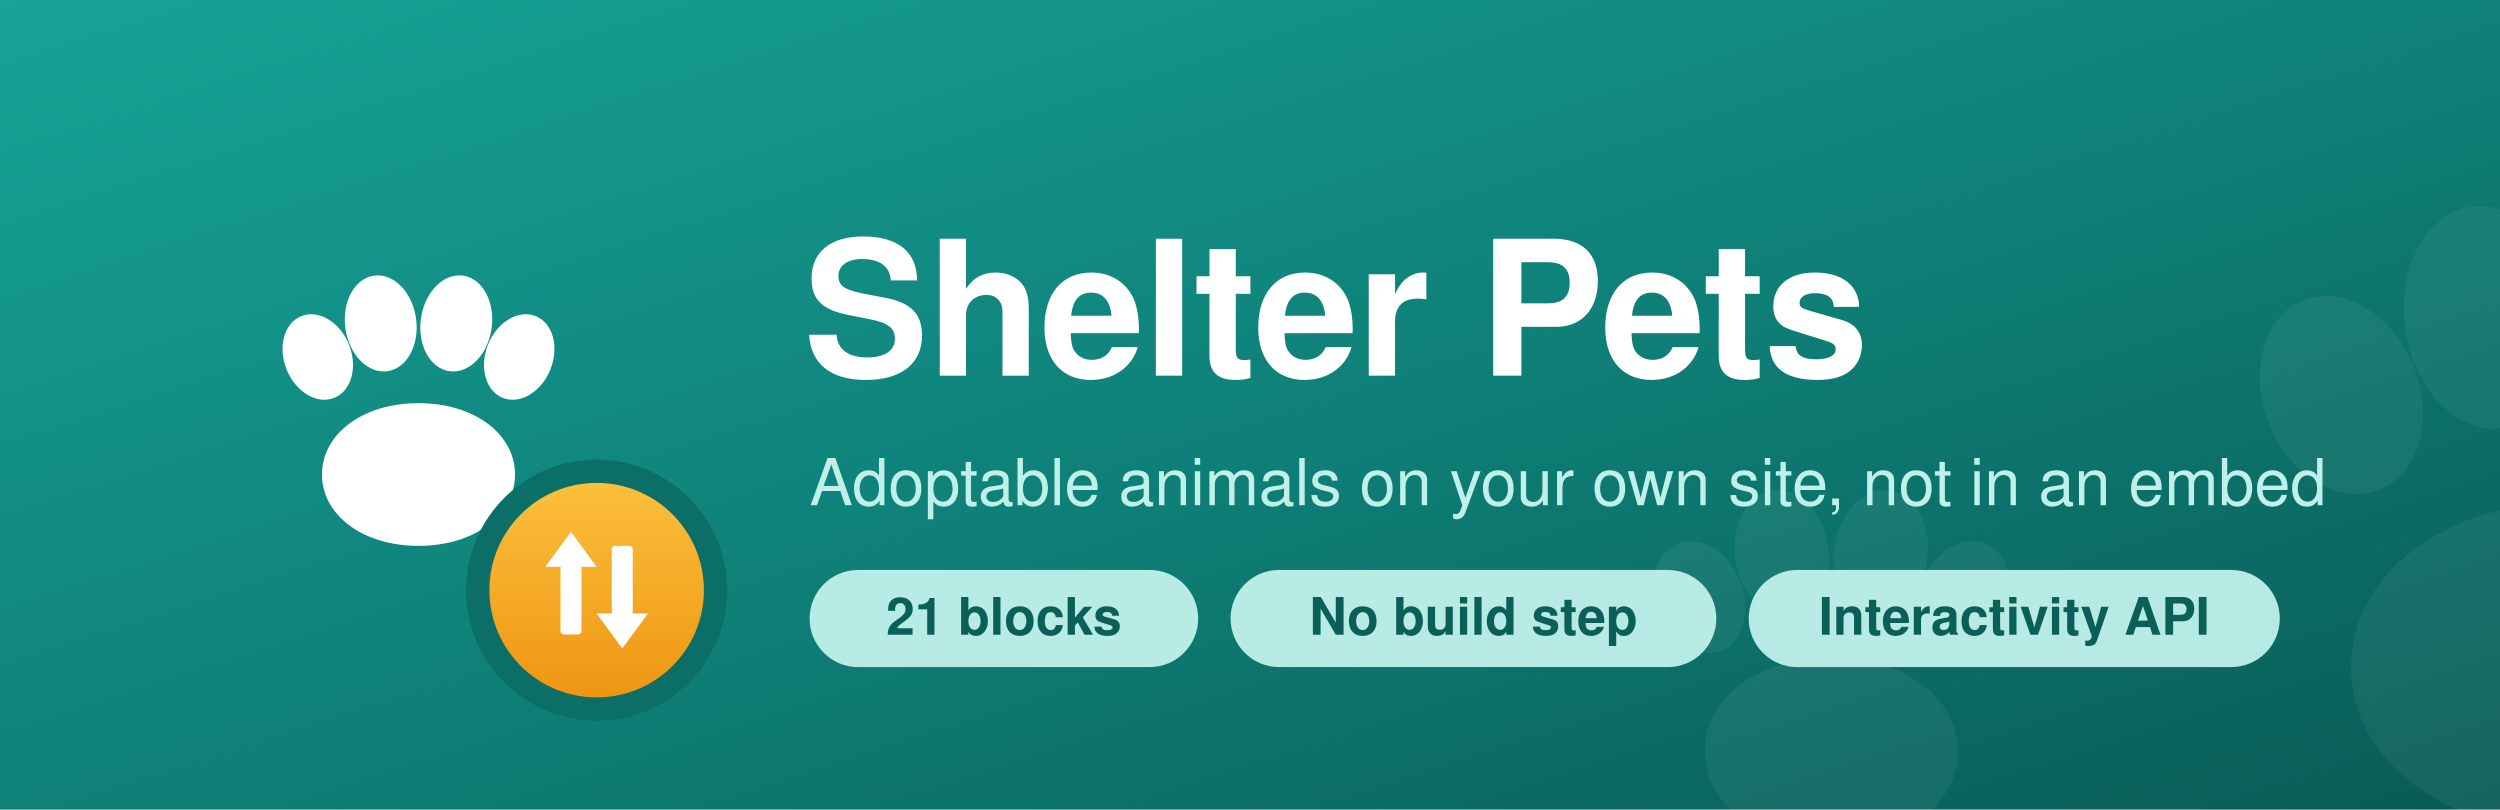
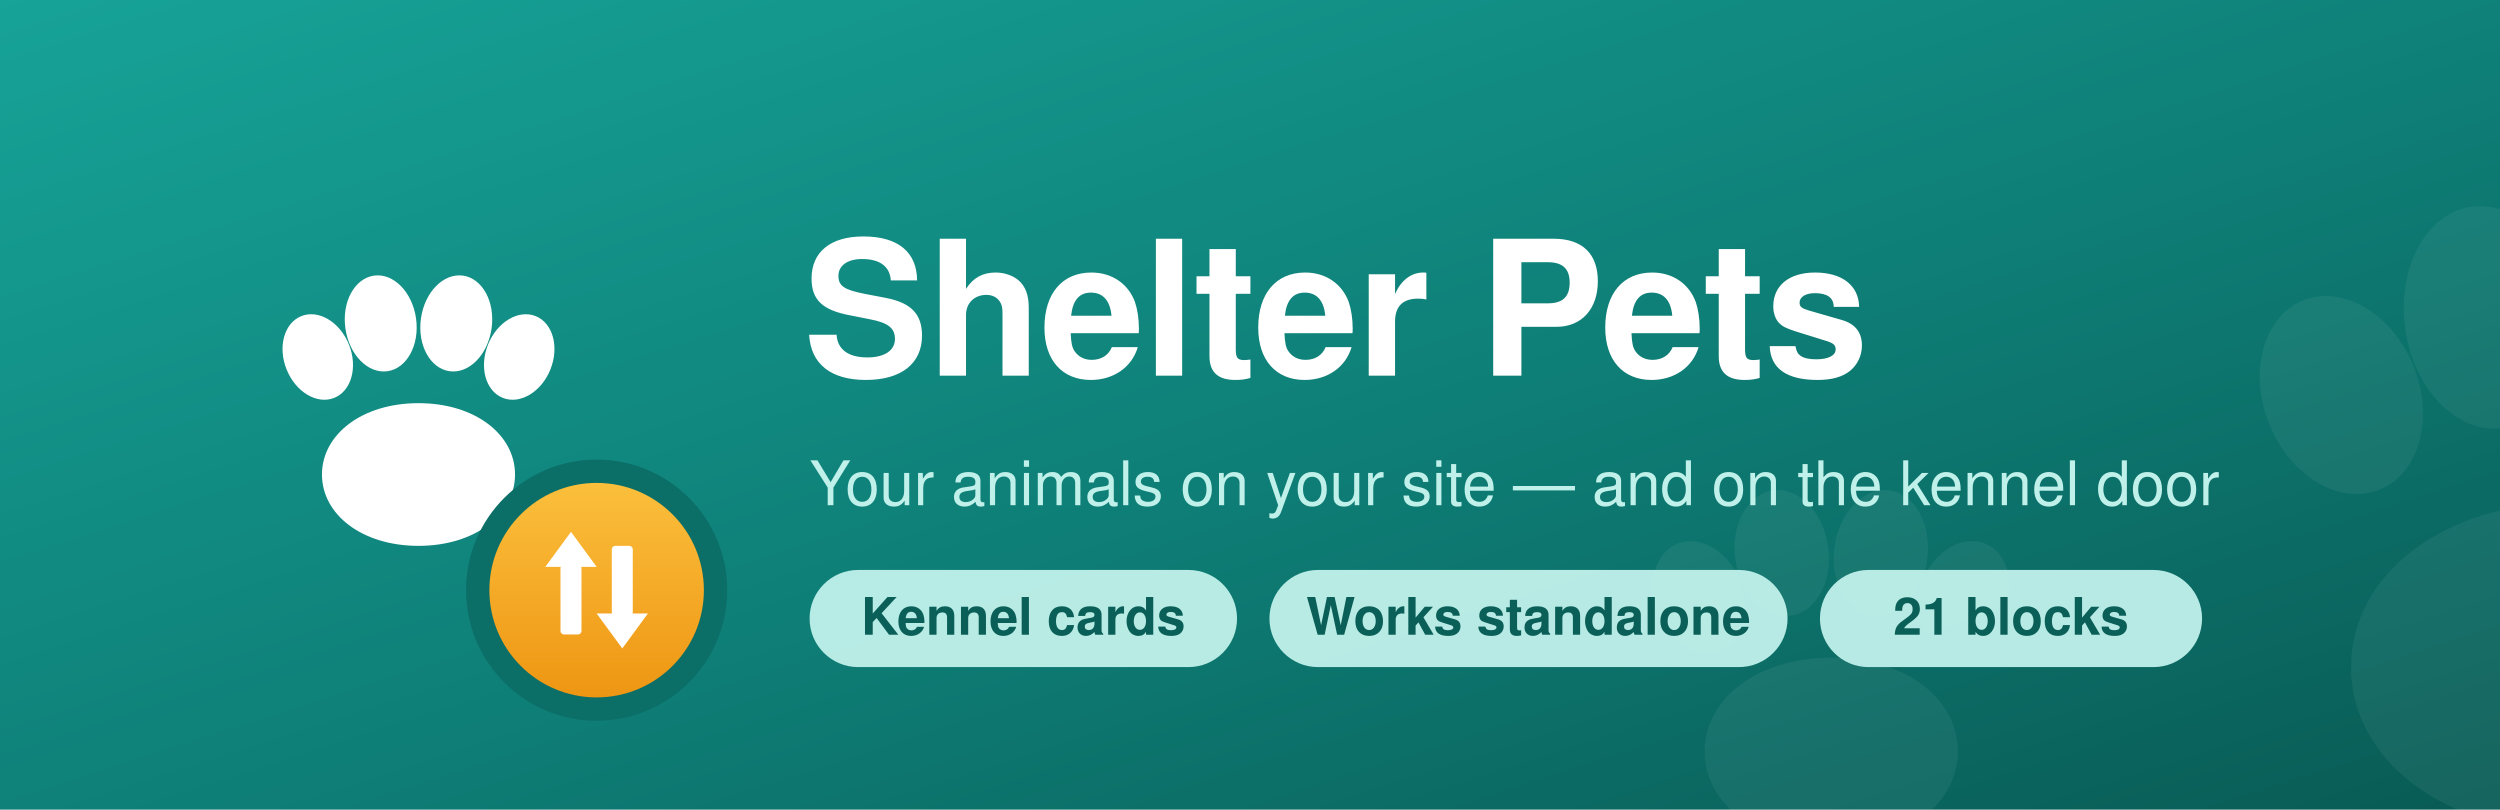
<svg xmlns="http://www.w3.org/2000/svg" viewBox="0 0 772 250" width="772" height="250" role="img" aria-label="Shelter Pets">
  <defs>
    <linearGradient id="bg" x1="0" y1="0" x2="1" y2="1">
      <stop offset="0%" stop-color="#17A398" />
      <stop offset="55%" stop-color="#0E7E76" />
      <stop offset="100%" stop-color="#095B55" />
    </linearGradient>
    <linearGradient id="badge" x1="0" y1="0" x2="0" y2="1">
      <stop offset="0%" stop-color="#FBBF3C" />
      <stop offset="100%" stop-color="#EE9613" />
    </linearGradient>
    <g id="pawmark">
      <ellipse cx="82" cy="104" rx="16" ry="21" transform="rotate(-22 82 104)" />
      <ellipse cx="112" cy="88" rx="17" ry="23" transform="rotate(-8 112 88)" />
      <ellipse cx="148" cy="88" rx="17" ry="23" transform="rotate(8 148 88)" />
      <ellipse cx="178" cy="104" rx="16" ry="21" transform="rotate(22 178 104)" />
      <path d="M130 194 c-27 0 -46 -15 -46 -34 c0 -19 19 -34 46 -34                c27 0 46 15 46 34 c0 19 -19 34 -46 34 Z" />
    </g>
  </defs>
  <rect width="772" height="250" fill="url(#bg)" />
  <g fill="#FFFFFF" opacity="0.055">
    <use href="#pawmark" transform="translate(600,-34) scale(1.5)" />
    <use href="#pawmark" transform="translate(455,96) scale(0.85)" />
  </g>
  <g transform="translate(46,44) scale(0.72)">
    <g fill="#FFFFFF">
      <use href="#pawmark" transform="translate(-14,-16) scale(0.9) translate(14,16)" />
    </g>
    <circle cx="192" cy="192" r="56" fill="#0B6E67" />
    <circle cx="192" cy="192" r="46" fill="url(#badge)" />
    <g fill="#FFFFFF" transform="translate(192,192)">
      <path d="M -11 -25 L 0 -10 L -22 -10 Z" />
      <rect x="-15.5" y="-11" width="9" height="30" rx="1.5" />
      <path d="M 11 25 L 22 10 L 0 10 Z" />
      <rect x="6.5" y="-19" width="9" height="30" rx="1.5" />
    </g>
  </g>
  <g font-family="Helvetica Neue, Helvetica, Arial, sans-serif">
    <text x="248" y="116" fill="#FFFFFF" font-size="58" font-weight="700" letter-spacing="-0.5">Shelter Pets</text>
-     <text x="250" y="156" fill="#BFF0EA" font-size="20" font-weight="400">Adoptable animals on your own site, not in an embed</text>
+     <text x="250" y="156" fill="#BFF0EA" font-size="19" font-weight="400">Your animals on your site — and on the kennel door</text>
    <g font-size="16" font-weight="600" fill="#0B5F59">
-       <rect x="250" y="176" width="120" height="30" rx="15" fill="#BFF0EA" opacity="0.95" />
-       <text x="310" y="196" text-anchor="middle">21 blocks</text>
-       <rect x="380" y="176" width="150" height="30" rx="15" fill="#BFF0EA" opacity="0.95" />
-       <text x="455" y="196" text-anchor="middle">No build step</text>
-       <rect x="540" y="176" width="164" height="30" rx="15" fill="#BFF0EA" opacity="0.95" />
-       <text x="622" y="196" text-anchor="middle">Interactivity API</text>
+       <rect x="250" y="176" width="132" height="30" rx="15" fill="#BFF0EA" opacity="0.95" />
+       <text x="316" y="196" text-anchor="middle">Kennel cards</text>
+       <rect x="392" y="176" width="160" height="30" rx="15" fill="#BFF0EA" opacity="0.95" />
+       <text x="472" y="196" text-anchor="middle">Works standalone</text>
+       <rect x="562" y="176" width="118" height="30" rx="15" fill="#BFF0EA" opacity="0.95" />
+       <text x="621" y="196" text-anchor="middle">21 blocks</text>
    </g>
  </g>
</svg>
